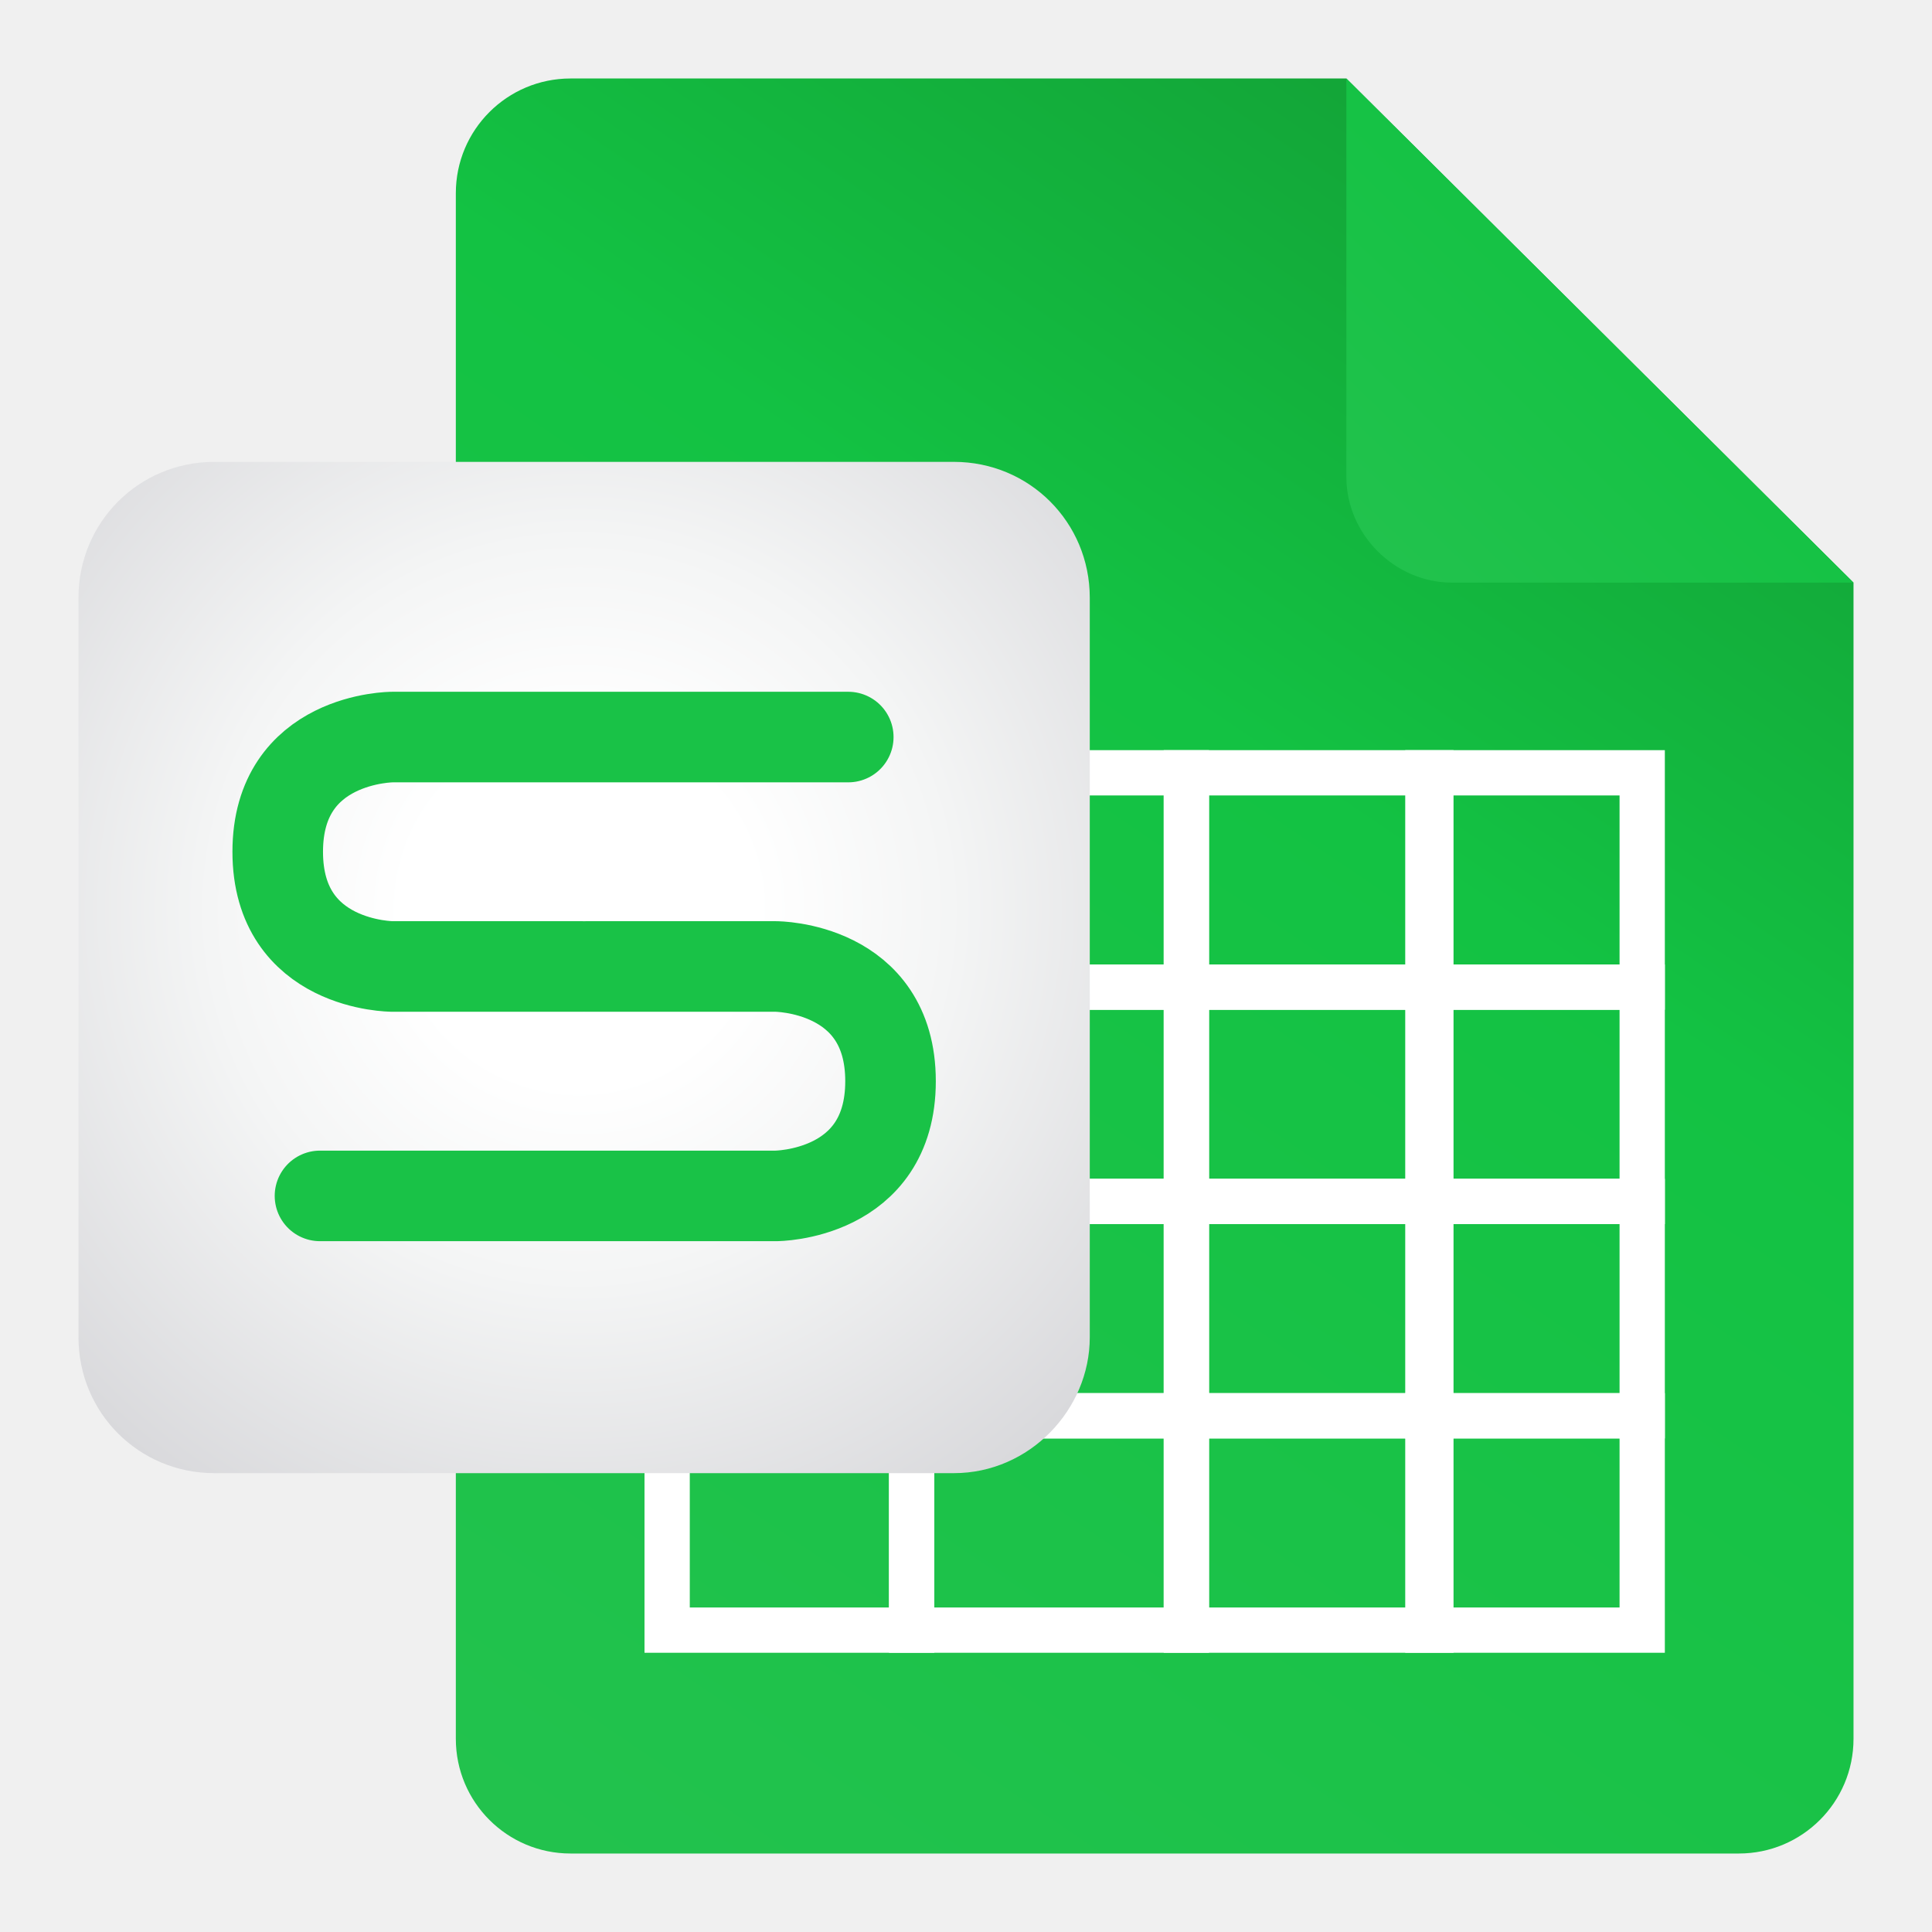
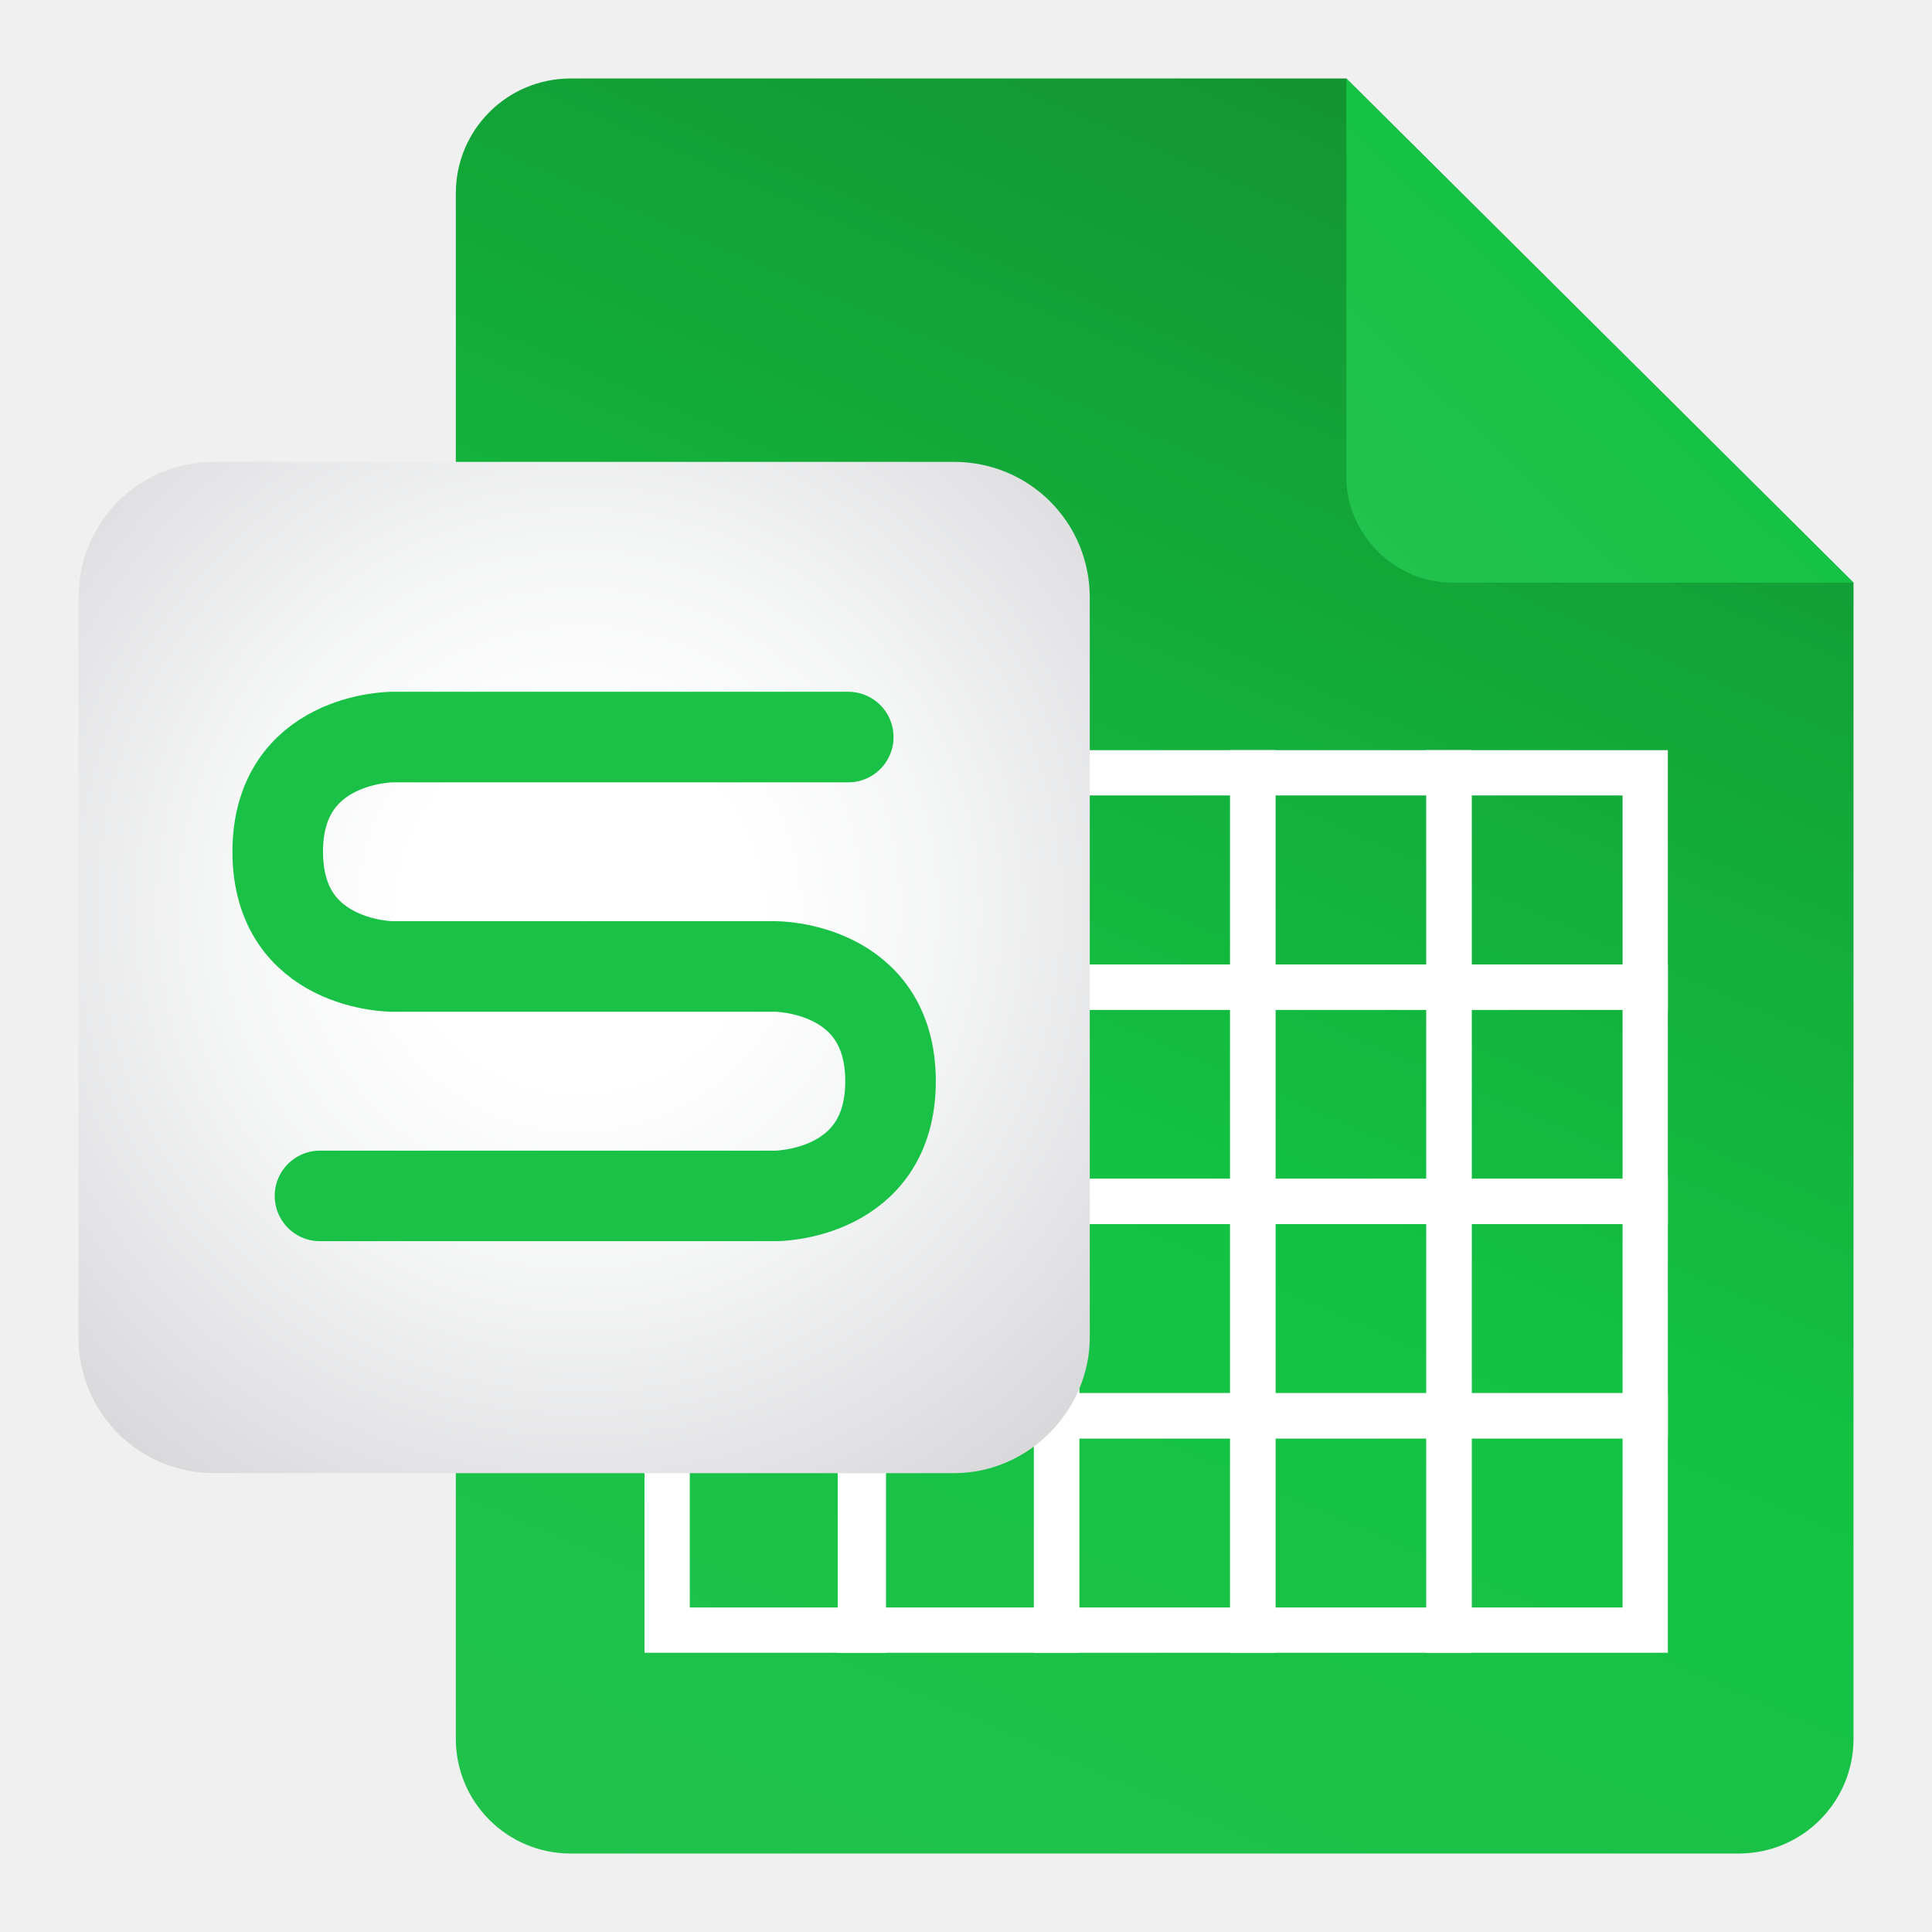
<svg xmlns="http://www.w3.org/2000/svg" version="1.1" id="Layer_1" x="0px" y="0px" viewBox="0 0 64 64" style="enable-background:new 0 0 64 64;" xml:space="preserve">
  <style type="text/css">
	.st0{fill:url(#SVGID_1_);}
	.st1{fill:url(#SVGID_2_);}
	.st2{fill:none;stroke:#FFFFFF;stroke-width:1.5;stroke-miterlimit:10;}
	.st3{fill:url(#SVGID_3_);}
	.st4{fill:none;stroke:#19C247;stroke-width:3;stroke-linecap:round;stroke-linejoin:round;stroke-miterlimit:10;}
</style>
-   <linearGradient id="SVGID_1_" gradientUnits="userSpaceOnUse" x1="16.811" y1="2.323" x2="63.907" y2="71.91" gradientTransform="matrix(1 0 0 -1 0 66)">
+   <linearGradient id="SVGID_1_" gradientUnits="userSpaceOnUse" x1="21.629" y1="70.143" x2="55.112" y2="-6.696">
    <stop offset="0" style="stop-color:#23C24E" />
-     <stop offset="0.547" style="stop-color:#13C243" />
-     <stop offset="1" style="stop-color:#138C2E" />
+     <stop offset="0.417" style="stop-color:#13C243" />
+     <stop offset="0.931" style="stop-color:#138C2E" />
  </linearGradient>
-   <path class="st0" d="M61.4,19.3v38.3c0,2.1-1.7,3.8-3.8,3.8H18.9c-2.1,0-3.8-1.7-3.8-3.8l0-51.2c0-2.1,1.7-3.8,3.8-3.8h25.7  L61.4,19.3L61.4,19.3z" />
+   <path class="st0" d="M61.4,19.3v38.3c0,2.1-1.7,3.8-3.8,3.8H18.9c-2.1,0-3.8-1.7-3.8-3.8V6.4c0-2.1,1.7-3.8,3.8-3.8h25.7L61.4,19.3z  " />
  <linearGradient id="SVGID_2_" gradientUnits="userSpaceOnUse" x1="44.869" y1="1033.393" x2="75.159" y2="1001.941" gradientTransform="matrix(1 0 0 1 0 -1014)">
    <stop offset="0" style="stop-color:#23C24E" />
    <stop offset="0.318" style="stop-color:#13C243" />
    <stop offset="0.726" style="stop-color:#138C2E" />
  </linearGradient>
  <path class="st1" d="M61.4,19.3H48.1c-1.9,0-3.5-1.6-3.5-3.5V2.6L61.4,19.3z" />
  <g>
-     <g>
-       <rect x="22.1" y="25.6" class="st2" width="8.1" height="7.1" />
-       <rect x="30.2" y="25.6" class="st2" width="9.1" height="7.1" />
-       <rect x="39.3" y="25.6" class="st2" width="8.1" height="7.1" />
-       <rect x="47.3" y="25.6" class="st2" width="7.1" height="7.1" />
-       <rect x="22.1" y="32.7" class="st2" width="8.1" height="7.1" />
-       <rect x="30.2" y="32.7" class="st2" width="9.1" height="7.1" />
-       <rect x="39.3" y="32.7" class="st2" width="8.1" height="7.1" />
-       <rect x="47.3" y="32.7" class="st2" width="7.1" height="7.1" />
-       <rect x="22.1" y="39.8" class="st2" width="8.1" height="7.1" />
-       <rect x="30.2" y="39.8" class="st2" width="9.1" height="7.1" />
-       <rect x="39.3" y="39.8" class="st2" width="8.1" height="7.1" />
-       <rect x="47.3" y="39.8" class="st2" width="7.1" height="7.1" />
-       <rect x="22.1" y="46.9" class="st2" width="8.1" height="7.1" />
-       <rect x="30.2" y="46.9" class="st2" width="9.1" height="7.1" />
-       <rect x="39.3" y="46.9" class="st2" width="8.1" height="7.1" />
-       <rect x="47.3" y="46.9" class="st2" width="7.1" height="7.1" />
+     <rect x="22.1" y="25.6" class="st2" width="6.5" height="7.1" />
+     <rect x="28.5" y="25.6" class="st2" width="6.5" height="7.1" />
+     <rect x="35" y="25.6" class="st2" width="6.5" height="7.1" />
+     <rect x="41.5" y="25.6" class="st2" width="6.5" height="7.1" />
+     <rect x="48" y="25.6" class="st2" width="6.5" height="7.1" />
+     <rect x="22.1" y="32.7" class="st2" width="6.5" height="7.1" />
+     <rect x="28.5" y="32.7" class="st2" width="6.5" height="7.1" />
+     <rect x="35" y="32.7" class="st2" width="6.5" height="7.1" />
+     <rect x="41.5" y="32.7" class="st2" width="6.5" height="7.1" />
+     <rect x="48" y="32.7" class="st2" width="6.5" height="7.1" />
+     <rect x="22.1" y="39.8" class="st2" width="6.5" height="7.1" />
+     <rect x="28.5" y="39.8" class="st2" width="6.5" height="7.1" />
+     <rect x="35" y="39.8" class="st2" width="6.5" height="7.1" />
+     <rect x="41.5" y="39.8" class="st2" width="6.5" height="7.1" />
+     <rect x="48" y="39.8" class="st2" width="6.5" height="7.1" />
+     <rect x="22.1" y="46.9" class="st2" width="6.5" height="7.1" />
+     <rect x="28.5" y="46.9" class="st2" width="6.5" height="7.1" />
+     <rect x="35" y="46.9" class="st2" width="6.5" height="7.1" />
+     <rect x="41.5" y="46.9" class="st2" width="6.5" height="7.1" />
+     <rect x="48" y="46.9" class="st2" width="6.5" height="7.1" />
+   </g>
+   <g>
+     <radialGradient id="SVGID_3_" cx="19.194" cy="35.871" r="38.671" gradientTransform="matrix(1 0 0 -1 0 66)" gradientUnits="userSpaceOnUse">
+       <stop offset="0.151" style="stop-color:#FFFFFF" />
+       <stop offset="0.318" style="stop-color:#F4F5F5" />
+       <stop offset="0.609" style="stop-color:#D8D8DB" />
+       <stop offset="0.986" style="stop-color:#AAABB0" />
+       <stop offset="0.994" style="stop-color:#A9AAAF" />
+     </radialGradient>
+     <path class="st3" d="M31.6,48.8H7.1c-2.5,0-4.5-2-4.5-4.5V19.8c0-2.5,2-4.5,4.5-4.5h24.5c2.5,0,4.5,2,4.5,4.5v24.5   C36.1,46.7,34.1,48.8,31.6,48.8z" />
+     <g transform="translate(0 -.8841)">
+       <path class="st4" d="M19.3,32.9h-6.3c0,0-3.8,0-3.8-3.8s3.8-3.8,3.8-3.8h15.1 M19.4,32.9h6.3c0,0,3.8,0,3.8,3.8    c0,3.8-3.8,3.8-3.8,3.8H10.6" />
    </g>
  </g>
-   <radialGradient id="SVGID_3_" cx="19.194" cy="35.871" r="38.671" gradientTransform="matrix(1 0 0 -1 0 66)" gradientUnits="userSpaceOnUse">
-     <stop offset="0.151" style="stop-color:#FFFFFF" />
-     <stop offset="0.318" style="stop-color:#F4F5F5" />
-     <stop offset="0.609" style="stop-color:#D8D8DB" />
-     <stop offset="0.986" style="stop-color:#AAABB0" />
-     <stop offset="0.994" style="stop-color:#A9AAAF" />
-   </radialGradient>
-   <path class="st3" d="M31.6,48.8H7.1c-2.5,0-4.5-2-4.5-4.5V19.8c0-2.5,2-4.5,4.5-4.5h24.5c2.5,0,4.5,2,4.5,4.5v24.5  C36.1,46.7,34.1,48.8,31.6,48.8z" />
-   <g transform="translate(0 -.8841)">
-     <path class="st4" d="M19.3,32.9h-6.3c0,0-3.8,0-3.8-3.8s3.8-3.8,3.8-3.8h15.1 M19.4,32.9h6.3c0,0,3.8,0,3.8,3.8   c0,3.8-3.8,3.8-3.8,3.8H10.6" />
-   </g>
</svg>
